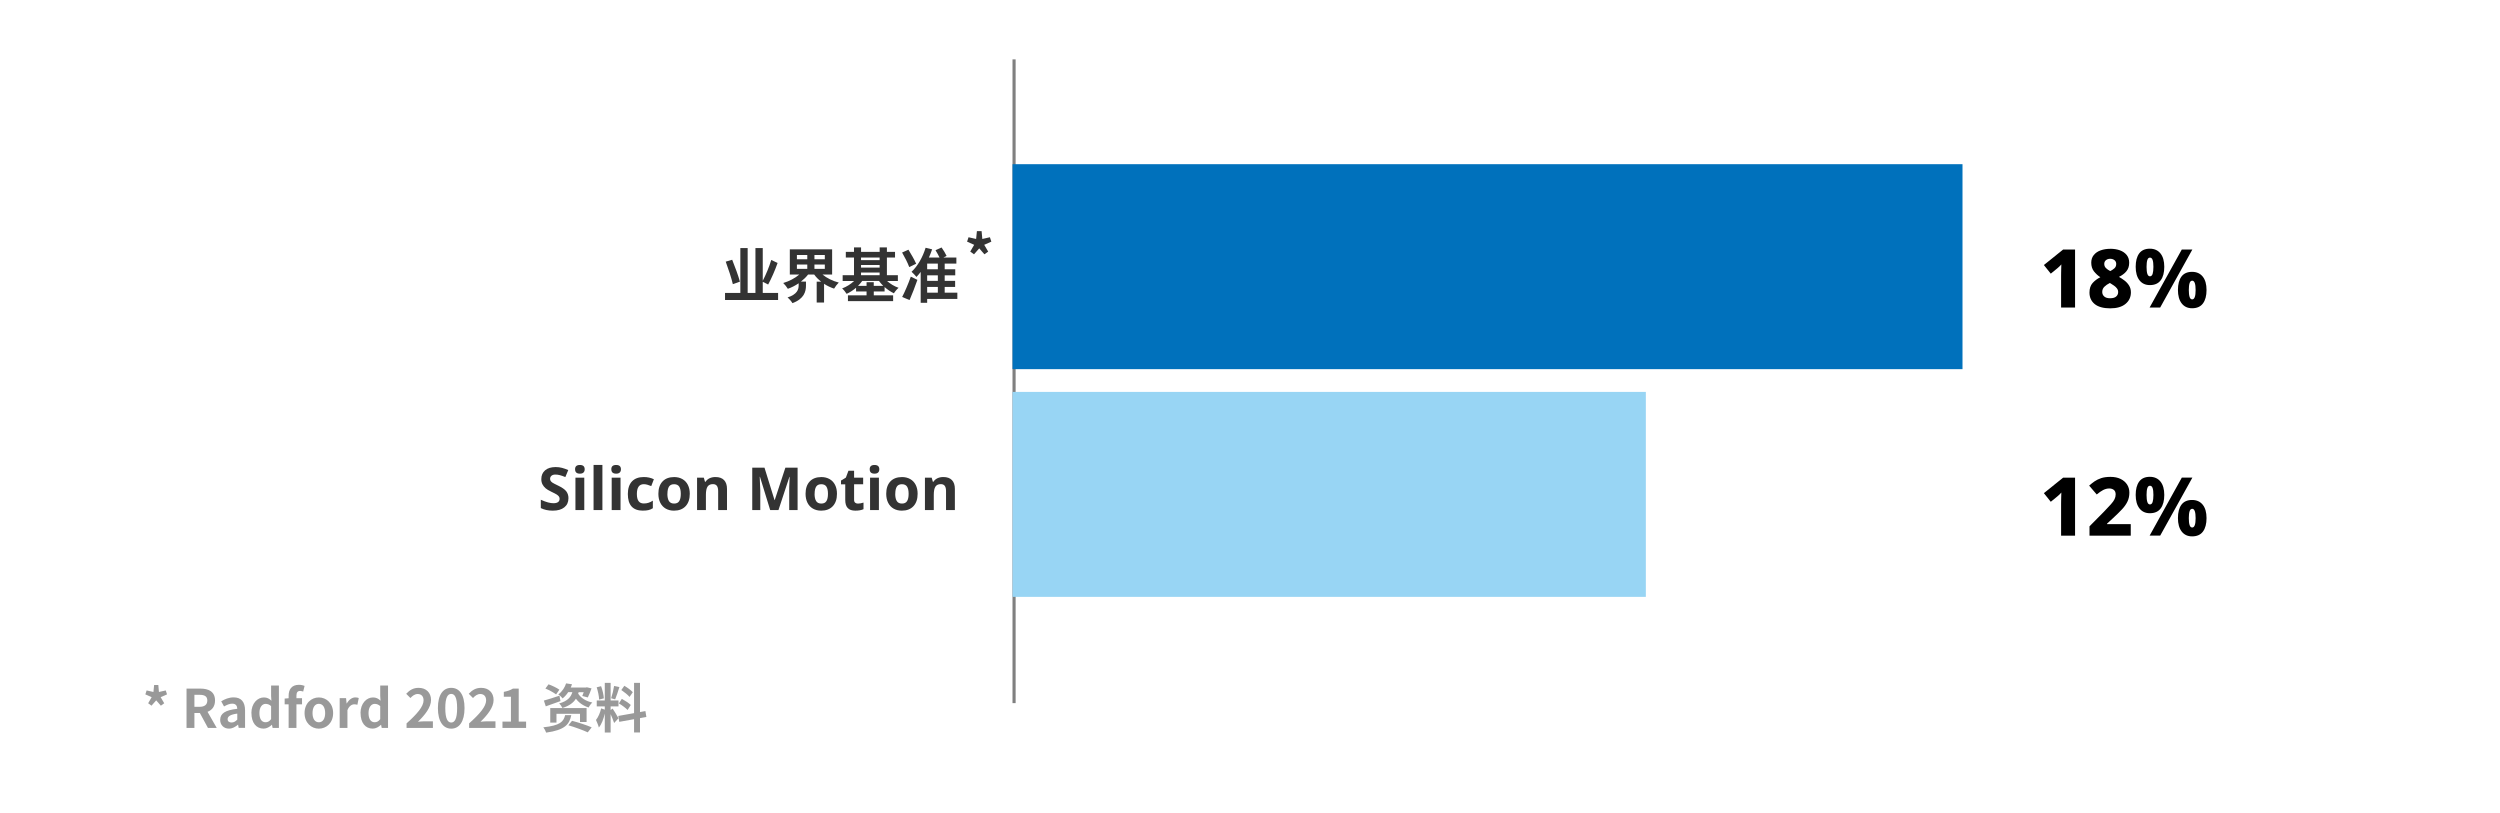
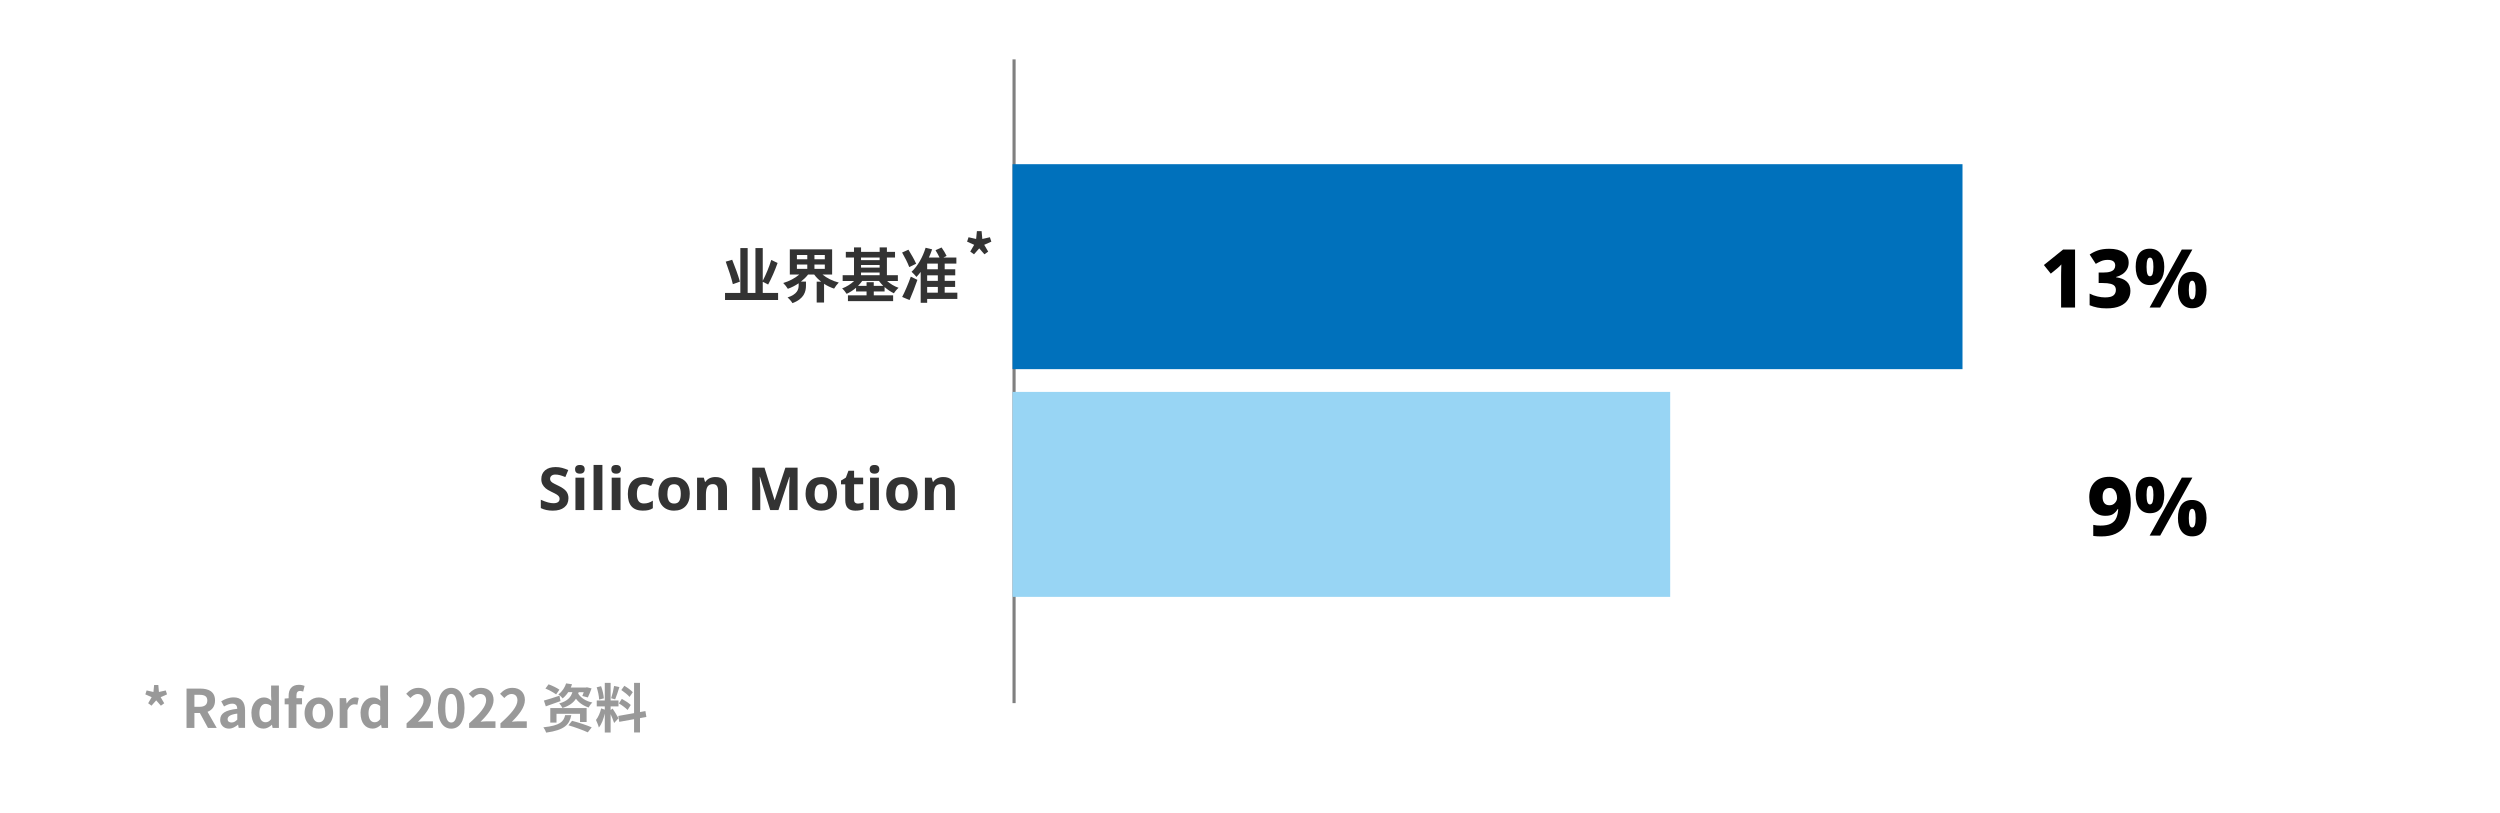
<svg xmlns="http://www.w3.org/2000/svg" viewBox="0 0 800 260">
  <defs>
    <style>.cls-1{fill:#0071bc;}.cls-2{fill:#999;}.cls-3{fill:#98d5f4;}.cls-4{fill:#333;}.cls-5{fill:none;stroke:gray;stroke-miterlimit:10;}</style>
  </defs>
-   <g id="_021">
+   <g id="_2022">
    <line class="cls-5" x1="324.5" y1="225" x2="324.5" y2="19" />
    <g>
-       <rect class="cls-3" x="324.01" y="125.41" width="202.66" height="65.59" />
+       <rect class="cls-3" x="324.01" y="125.41" width="210.45" height="65.59" />
      <rect class="cls-1" x="324.01" y="52.54" width="303.99" height="65.59" />
    </g>
  </g>
  <g id="Numbers">
    <g>
      <path d="M664.02,98.41h-4.47v-10.01c0-.23,0-.56,.01-1.01,0-.45,.02-.93,.03-1.43,0-.5,.02-.95,.04-1.35-.14,.17-.33,.38-.57,.61-.24,.23-.47,.44-.68,.61l-2.13,1.74-2.21-2.76,6.16-4.96h3.82v18.56Z" />
-       <path d="M675.28,79.61c1.14,0,2.17,.16,3.08,.49,.91,.33,1.63,.83,2.17,1.49,.54,.67,.81,1.5,.81,2.48,0,1.13-.31,2.05-.92,2.77-.62,.72-1.4,1.3-2.35,1.76,.62,.35,1.23,.75,1.81,1.2,.58,.45,1.06,.98,1.44,1.6,.38,.62,.57,1.33,.57,2.14,0,1.53-.58,2.76-1.73,3.71-1.15,.95-2.79,1.42-4.9,1.42s-3.86-.46-4.97-1.38c-1.11-.92-1.66-2.14-1.66-3.67,0-1.28,.33-2.3,1-3.05s1.5-1.37,2.48-1.86c-.8-.52-1.48-1.15-2.05-1.88-.57-.74-.86-1.66-.86-2.77,0-.97,.27-1.79,.82-2.46,.55-.67,1.28-1.17,2.2-1.49,.92-.33,1.94-.49,3.07-.49Zm-2.57,13.78c0,.61,.21,1.1,.64,1.48,.42,.38,1.04,.57,1.86,.57,.88,0,1.54-.18,1.96-.55s.64-.84,.64-1.43c0-.43-.12-.82-.38-1.16-.25-.34-.56-.63-.92-.88-.36-.25-.7-.47-1.01-.66l-.34-.21c-.71,.35-1.3,.75-1.75,1.2-.46,.45-.69,1-.69,1.64Zm2.55-10.58c-.54,0-.99,.15-1.35,.44-.36,.29-.55,.69-.55,1.2,0,.54,.19,.99,.56,1.35,.37,.36,.82,.68,1.34,.94,.49-.23,.93-.51,1.33-.86,.4-.35,.6-.82,.6-1.43,0-.5-.19-.9-.56-1.2-.37-.29-.83-.44-1.37-.44Z" />
+       <path d="M681.18,83.95c0,.87-.18,1.61-.55,2.24-.36,.62-.85,1.14-1.47,1.55s-1.3,.71-2.04,.9v.08c1.47,.19,2.61,.65,3.41,1.37,.8,.72,1.2,1.71,1.2,2.98,0,1.04-.27,1.99-.81,2.83-.54,.85-1.36,1.53-2.48,2.03s-2.56,.75-4.33,.75c-1.11,0-2.09-.09-2.95-.26s-1.69-.42-2.48-.75v-3.72c.8,.42,1.63,.72,2.5,.92,.87,.2,1.66,.3,2.39,.3,1.32,0,2.23-.21,2.74-.64,.51-.42,.77-1.01,.77-1.75,0-.47-.12-.87-.36-1.2-.24-.33-.67-.58-1.29-.75s-1.48-.26-2.59-.26h-1.27v-3.35h1.3c1.06,0,1.87-.1,2.44-.29,.57-.19,.97-.45,1.21-.79,.23-.34,.35-.72,.35-1.16,0-1.21-.8-1.82-2.39-1.82-.85,0-1.61,.16-2.28,.47s-1.18,.58-1.55,.81l-1.95-2.99c.75-.52,1.61-.96,2.6-1.31,.99-.35,2.22-.53,3.69-.53,1.91,0,3.42,.38,4.52,1.14,1.11,.76,1.66,1.84,1.66,3.22Z" />
      <path d="M687.94,79.58c1.46,0,2.59,.51,3.41,1.52,.81,1.01,1.22,2.44,1.22,4.28s-.38,3.27-1.14,4.3c-.76,1.03-1.92,1.55-3.48,1.55-1.42,0-2.53-.52-3.33-1.55-.8-1.03-1.2-2.46-1.2-4.3s.37-3.26,1.12-4.28c.75-1.01,1.88-1.52,3.41-1.52Zm.05,2.86c-.4,0-.68,.25-.84,.75-.17,.5-.25,1.24-.25,2.21s.08,1.72,.25,2.24c.17,.52,.45,.78,.84,.78s.68-.26,.85-.78c.16-.52,.25-1.26,.25-2.24s-.08-1.71-.25-2.21c-.17-.5-.45-.75-.85-.75Zm13.57-2.6l-10.3,18.56h-3.38l10.3-18.56h3.38Zm-.1,7.15c1.46,0,2.59,.51,3.41,1.52,.81,1.01,1.22,2.44,1.22,4.28s-.38,3.27-1.14,4.3-1.92,1.55-3.48,1.55c-1.42,0-2.53-.52-3.33-1.55-.8-1.03-1.2-2.46-1.2-4.3s.37-3.26,1.12-4.28c.75-1.01,1.88-1.52,3.41-1.52Zm.05,2.83c-.4,0-.68,.26-.84,.78-.17,.52-.25,1.26-.25,2.21s.08,1.69,.25,2.21c.16,.52,.45,.78,.84,.78,.73,0,1.09-1,1.09-2.99s-.36-2.99-1.09-2.99Z" />
    </g>
    <g>
-       <path d="M664.02,171.41h-4.47v-10.01c0-.23,0-.56,.01-1.01,0-.45,.02-.93,.03-1.43,0-.5,.02-.95,.04-1.35-.14,.17-.33,.38-.57,.61-.24,.23-.47,.44-.68,.61l-2.13,1.74-2.21-2.76,6.16-4.96h3.82v18.56Z" />
-       <path d="M681.85,171.41h-13.21v-2.99l4.6-4.65c.94-.97,1.68-1.77,2.24-2.39s.95-1.17,1.18-1.65c.23-.48,.35-.98,.35-1.52,0-.66-.2-1.14-.58-1.44-.39-.3-.88-.46-1.47-.46-.66,0-1.3,.17-1.94,.49-.63,.33-1.32,.81-2.07,1.43l-2.42-2.83c.54-.48,1.11-.94,1.72-1.36,.61-.42,1.32-.77,2.14-1.04,.82-.27,1.82-.4,2.98-.4,1.25,0,2.32,.22,3.22,.66s1.59,1.04,2.08,1.79c.48,.75,.73,1.62,.73,2.59,0,1.04-.2,1.99-.6,2.83-.4,.85-.99,1.69-1.77,2.52-.78,.83-1.73,1.77-2.86,2.81l-1.92,1.77v.16h7.59v3.69Z" />
+       <path d="M681.85,160.88c0,1.47-.15,2.87-.46,4.17-.3,1.31-.82,2.46-1.53,3.44-.72,.99-1.69,1.76-2.91,2.33-1.22,.56-2.75,.84-4.59,.84-.36,0-.79-.01-1.29-.04-.49-.03-.91-.07-1.23-.12v-3.54c.71,.16,1.47,.23,2.29,.23,1.47,0,2.61-.22,3.42-.66,.81-.44,1.37-1.06,1.7-1.86s.52-1.72,.57-2.76h-.16c-.35,.61-.81,1.12-1.38,1.53-.57,.42-1.42,.62-2.55,.62-1.58,0-2.83-.52-3.77-1.56-.94-1.04-1.4-2.51-1.4-4.42,0-2.03,.57-3.62,1.72-4.77,1.14-1.15,2.71-1.73,4.71-1.73,1.28,0,2.44,.29,3.48,.88s1.86,1.5,2.47,2.72c.61,1.22,.91,2.78,.91,4.67Zm-6.76-4.73c-.68,0-1.22,.23-1.64,.7-.42,.47-.62,1.21-.62,2.21,0,.82,.18,1.46,.55,1.92,.36,.47,.92,.7,1.66,.7s1.29-.25,1.74-.74c.45-.49,.68-1.02,.68-1.57,0-.52-.09-1.03-.26-1.52s-.43-.9-.78-1.22c-.35-.32-.79-.48-1.33-.48Z" />
      <path d="M687.94,152.58c1.46,0,2.59,.51,3.41,1.52,.81,1.01,1.22,2.44,1.22,4.28s-.38,3.27-1.14,4.3c-.76,1.03-1.92,1.55-3.48,1.55-1.42,0-2.53-.52-3.33-1.55-.8-1.03-1.2-2.46-1.2-4.3s.37-3.26,1.12-4.28c.75-1.01,1.88-1.52,3.41-1.52Zm.05,2.86c-.4,0-.68,.25-.84,.75-.17,.5-.25,1.24-.25,2.21s.08,1.72,.25,2.24c.17,.52,.45,.78,.84,.78s.68-.26,.85-.78c.16-.52,.25-1.26,.25-2.24s-.08-1.71-.25-2.21c-.17-.5-.45-.75-.85-.75Zm13.57-2.6l-10.3,18.56h-3.38l10.3-18.56h3.38Zm-.1,7.15c1.46,0,2.59,.51,3.41,1.52,.81,1.01,1.22,2.44,1.22,4.28s-.38,3.27-1.14,4.3-1.92,1.55-3.48,1.55c-1.42,0-2.53-.52-3.33-1.55-.8-1.03-1.2-2.46-1.2-4.3s.37-3.26,1.12-4.28c.75-1.01,1.88-1.52,3.41-1.52Zm.05,2.83c-.4,0-.68,.26-.84,.78-.17,.52-.25,1.26-.25,2.21s.08,1.69,.25,2.21c.16,.52,.45,.78,.84,.78,.73,0,1.09-1,1.09-2.99s-.36-2.99-1.09-2.99Z" />
    </g>
  </g>
  <g id="Labels-CHS">
    <g>
      <path class="cls-4" d="M248.99,93.74v2.26h-16.98v-2.26h4.9v-14.36h2.34v14.36h2.49v-14.36h2.34v10.47c.95-1.8,2.09-4.5,2.72-6.67l2.03,.97c-.83,2.39-2.03,5.07-3.02,6.9l-1.73-.88v3.57h4.92Zm-14.48-2.81c-.42-1.82-1.41-4.86-2.28-7.2l2.07-.61c.89,2.22,2,5.21,2.47,7.01l-2.26,.8Z" />
      <path class="cls-4" d="M263.2,87.85c1.37,1.14,3.25,2.07,5.21,2.57-.48,.46-1.16,1.33-1.5,1.94-1.14-.38-2.22-.89-3.21-1.54v6h-2.36v-6.69h1.42c-.85-.68-1.62-1.43-2.22-2.28h-1.96c-.63,.84-1.42,1.58-2.28,2.26h1.61v1.31c0,1.8-.55,4.2-4.33,5.59-.3-.55-1.06-1.41-1.56-1.82,3.17-1.04,3.55-2.64,3.55-3.86v-.68c-1.08,.74-2.24,1.33-3.46,1.77-.32-.55-.99-1.39-1.48-1.86,1.9-.55,3.78-1.54,5.13-2.7h-3.02v-8.07h13.54v8.07h-3.1Zm-8.19-4.88h3.32v-1.37h-3.32v1.37Zm0,3.06h3.32v-1.37h-3.32v1.37Zm8.93-4.43h-3.32v1.37h3.32v-1.37Zm0,3.06h-3.32v1.37h3.32v-1.37Z" />
      <path class="cls-4" d="M283.84,89.9c1.01,.91,2.34,1.73,3.71,2.2-.49,.4-1.18,1.2-1.5,1.75-1.03-.47-2.05-1.18-2.98-1.99v1.41h-3.46v1.23h6.19v1.86h-14.46v-1.86h5.96v-1.23h-3.36v-1.18c-.93,.78-1.96,1.46-3.02,1.94-.32-.53-.97-1.33-1.44-1.73,1.39-.51,2.79-1.39,3.84-2.39h-3.67v-1.84h3.63v-5.66h-2.62v-1.82h2.62v-1.42h2.26v1.42h5.95v-1.42h2.32v1.42h2.6v1.82h-2.6v5.66h3.51v1.84h-3.48Zm-1.2,1.58c-.51-.49-.97-1.03-1.37-1.58h-5.36c-.38,.55-.85,1.08-1.35,1.58h2.74v-1.18h2.3v1.18h3.04Zm-7.11-9.08v.84h5.95v-.84h-5.95Zm0,3.23h5.95v-.84h-5.95v.84Zm0,2.43h5.95v-.85h-5.95v.85Z" />
      <path class="cls-4" d="M290.95,85.46c-.42-1.22-1.44-3.19-2.28-4.65l2.03-.91c.87,1.41,1.96,3.31,2.47,4.5l-2.22,1.06Zm-2.26,9.57c.82-1.58,1.92-4.1,2.77-6.5l2.11,1.03c-.78,2.24-1.69,4.56-2.51,6.46l-2.37-.99Zm17.67,.63h-9.67v1.24h-2.07v-9.88c-.44,.57-.89,1.12-1.35,1.6-.34-.44-1.14-1.27-1.58-1.65,1.96-1.79,3.59-4.69,4.5-7.69l2.09,.51c-.3,.89-.65,1.77-1.03,2.62h3.4c-.34-.74-.85-1.63-1.29-2.34l1.94-.88c.61,.84,1.27,1.96,1.61,2.7l-.99,.51h4.12v1.96h-3.74v1.8h3.38v1.94h-3.38v1.77h3.34v1.94h-3.34v1.84h4.05v2.01Zm-6.25-11.3h-3.42v1.8h3.42v-1.8Zm0,3.74h-3.42v1.77h3.42v-1.77Zm-3.42,5.55h3.42v-1.84h-3.42v1.84Z" />
      <path class="cls-4" d="M181.9,159.46c0,1.22-.44,2.19-1.32,2.89-.88,.71-2.11,1.06-3.68,1.06-1.45,0-2.73-.27-3.84-.82v-2.67c.92,.41,1.69,.7,2.32,.86,.63,.17,1.21,.25,1.74,.25,.63,0,1.11-.12,1.45-.36,.34-.24,.5-.6,.5-1.08,0-.27-.07-.5-.22-.71s-.37-.41-.65-.6c-.29-.19-.87-.5-1.76-.92-.83-.39-1.45-.76-1.86-1.12s-.75-.78-.99-1.25c-.25-.48-.37-1.03-.37-1.67,0-1.2,.41-2.14,1.22-2.83,.81-.69,1.94-1.03,3.37-1.03,.71,0,1.38,.08,2.02,.25,.64,.17,1.31,.4,2.01,.71l-.93,2.24c-.72-.3-1.32-.5-1.79-.62-.47-.12-.94-.18-1.4-.18-.54,0-.96,.13-1.25,.38-.29,.25-.44,.58-.44,.99,0,.25,.06,.47,.18,.66,.12,.19,.3,.37,.56,.55,.26,.18,.86,.49,1.82,.95,1.27,.61,2.14,1.21,2.61,1.82,.47,.61,.71,1.36,.71,2.24Z" />
      <path class="cls-4" d="M184.02,150.17c0-.92,.51-1.38,1.54-1.38s1.54,.46,1.54,1.38c0,.44-.13,.78-.38,1.03s-.64,.37-1.15,.37c-1.03,0-1.54-.46-1.54-1.39Zm2.95,13.05h-2.83v-10.37h2.83v10.37Z" />
      <path class="cls-4" d="M192.77,163.22h-2.83v-14.44h2.83v14.44Z" />
      <path class="cls-4" d="M195.62,150.17c0-.92,.51-1.38,1.54-1.38s1.54,.46,1.54,1.38c0,.44-.13,.78-.38,1.03s-.64,.37-1.15,.37c-1.03,0-1.54-.46-1.54-1.39Zm2.95,13.05h-2.83v-10.37h2.83v10.37Z" />
      <path class="cls-4" d="M205.75,163.41c-3.23,0-4.84-1.77-4.84-5.32,0-1.76,.44-3.11,1.32-4.04,.88-.93,2.14-1.4,3.78-1.4,1.2,0,2.28,.24,3.23,.71l-.84,2.19c-.45-.18-.86-.33-1.24-.44-.38-.11-.77-.17-1.15-.17-1.47,0-2.21,1.04-2.21,3.13s.74,3.04,2.21,3.04c.54,0,1.05-.07,1.51-.22s.93-.37,1.39-.68v2.42c-.46,.29-.92,.49-1.39,.6-.47,.11-1.06,.17-1.77,.17Z" />
      <path class="cls-4" d="M220.73,158.02c0,1.69-.45,3.01-1.34,3.96-.89,.95-2.13,1.43-3.72,1.43-1,0-1.87-.22-2.63-.65-.76-.44-1.34-1.06-1.75-1.88s-.61-1.77-.61-2.86c0-1.7,.44-3.01,1.33-3.95,.88-.94,2.13-1.41,3.73-1.41,1,0,1.87,.22,2.63,.65,.76,.43,1.34,1.05,1.75,1.86,.41,.81,.61,1.76,.61,2.85Zm-7.17,0c0,1.03,.17,1.8,.51,2.33s.89,.79,1.65,.79,1.3-.26,1.63-.78c.33-.52,.5-1.3,.5-2.33s-.17-1.8-.5-2.31-.88-.77-1.64-.77-1.3,.25-1.63,.76c-.33,.51-.5,1.28-.5,2.32Z" />
      <path class="cls-4" d="M232.64,163.22h-2.83v-6.06c0-.75-.13-1.31-.4-1.68s-.69-.56-1.27-.56c-.79,0-1.36,.26-1.72,.79-.35,.53-.53,1.41-.53,2.63v4.88h-2.83v-10.37h2.16l.38,1.33h.16c.32-.5,.75-.88,1.3-1.14s1.18-.39,1.89-.39c1.21,0,2.12,.33,2.75,.98,.62,.65,.94,1.59,.94,2.83v6.76Z" />
      <path class="cls-4" d="M246.46,163.22l-3.27-10.64h-.08c.12,2.17,.18,3.61,.18,4.33v6.31h-2.57v-13.56h3.92l3.21,10.37h.06l3.41-10.37h3.91v13.56h-2.68v-6.42c0-.3,0-.65,.01-1.05,0-.4,.05-1.45,.13-3.15h-.08l-3.5,10.62h-2.63Z" />
      <path class="cls-4" d="M267.83,158.02c0,1.69-.45,3.01-1.34,3.96-.89,.95-2.13,1.43-3.72,1.43-1,0-1.87-.22-2.63-.65-.76-.44-1.34-1.06-1.75-1.88s-.61-1.77-.61-2.86c0-1.7,.44-3.01,1.33-3.95,.88-.94,2.13-1.41,3.73-1.41,1,0,1.87,.22,2.63,.65,.76,.43,1.34,1.05,1.75,1.86,.41,.81,.61,1.76,.61,2.85Zm-7.17,0c0,1.03,.17,1.8,.51,2.33s.89,.79,1.65,.79,1.3-.26,1.63-.78c.33-.52,.5-1.3,.5-2.33s-.17-1.8-.5-2.31-.88-.77-1.64-.77-1.3,.25-1.63,.76c-.33,.51-.5,1.28-.5,2.32Z" />
      <path class="cls-4" d="M274.54,161.15c.5,0,1.09-.11,1.78-.32v2.11c-.71,.32-1.57,.47-2.6,.47-1.13,0-1.96-.29-2.47-.86-.52-.57-.77-1.43-.77-2.57v-5h-1.36v-1.2l1.56-.95,.82-2.19h1.81v2.21h2.9v2.12h-2.9v5c0,.4,.11,.7,.34,.89,.23,.19,.52,.29,.89,.29Z" />
      <path class="cls-4" d="M278.3,150.17c0-.92,.51-1.38,1.54-1.38s1.54,.46,1.54,1.38c0,.44-.13,.78-.38,1.03s-.64,.37-1.15,.37c-1.03,0-1.54-.46-1.54-1.39Zm2.95,13.05h-2.83v-10.37h2.83v10.37Z" />
      <path class="cls-4" d="M293.64,158.02c0,1.69-.45,3.01-1.34,3.96-.89,.95-2.13,1.43-3.72,1.43-1,0-1.87-.22-2.63-.65-.76-.44-1.34-1.06-1.75-1.88s-.61-1.77-.61-2.86c0-1.7,.44-3.01,1.33-3.95,.88-.94,2.13-1.41,3.73-1.41,1,0,1.87,.22,2.63,.65,.76,.43,1.34,1.05,1.75,1.86,.41,.81,.61,1.76,.61,2.85Zm-7.17,0c0,1.03,.17,1.8,.51,2.33s.89,.79,1.65,.79,1.3-.26,1.63-.78c.33-.52,.5-1.3,.5-2.33s-.17-1.8-.5-2.31-.88-.77-1.64-.77-1.3,.25-1.63,.76c-.33,.51-.5,1.28-.5,2.32Z" />
-       <path class="cls-4" d="M305.56,163.22h-2.83v-6.06c0-.75-.13-1.31-.4-1.68s-.69-.56-1.27-.56c-.79,0-1.36,.26-1.72,.79-.35,.53-.53,1.41-.53,2.63v4.88h-2.83v-10.37h2.16l.38,1.33h.16c.32-.5,.75-.88,1.3-1.14s1.18-.39,1.89-.39c1.21,0,2.12,.33,2.75,.98,.62,.65,.94,1.59,.94,2.83v6.76Z" />
+       <path class="cls-4" d="M305.55,163.22h-2.83v-6.06c0-.75-.13-1.31-.4-1.68s-.69-.56-1.27-.56c-.79,0-1.36,.26-1.72,.79-.35,.53-.53,1.41-.53,2.63v4.88h-2.83v-10.37h2.16l.38,1.33h.16c.32-.5,.75-.88,1.3-1.14s1.18-.39,1.89-.39c1.21,0,2.12,.33,2.75,.98,.62,.65,.94,1.59,.94,2.83v6.76Z" />
    </g>
    <path class="cls-4" d="M310.48,80.51l1.25-2.17-2.26-1.01,.46-1.41,2.43,.55,.25-2.51h1.5l.23,2.51,2.43-.55,.46,1.41-2.28,1.01,1.27,2.17-1.2,.87-1.67-1.9-1.67,1.9-1.2-.87Z" />
    <g>
      <path class="cls-2" d="M47.41,225.04l1.12-1.94-2.02-.9,.41-1.26,2.18,.49,.22-2.24h1.34l.2,2.24,2.18-.49,.41,1.26-2.04,.9,1.14,1.94-1.07,.78-1.5-1.7-1.5,1.7-1.07-.78Z" />
      <path class="cls-2" d="M66.54,232.93l-2.58-4.76h-1.75v4.76h-2.52v-12.58h4.39c2.63,0,4.73,.92,4.73,3.81,0,1.89-.95,3.06-2.4,3.62l2.94,5.15h-2.8Zm-4.33-6.75h1.63c1.62,0,2.5-.68,2.5-2.02s-.88-1.82-2.5-1.82h-1.63v3.84Z" />
      <path class="cls-2" d="M70.46,230.34c0-2.04,1.65-3.11,5.47-3.52-.03-.93-.44-1.65-1.62-1.65-.88,0-1.73,.39-2.62,.9l-.9-1.65c1.12-.7,2.48-1.26,3.98-1.26,2.41,0,3.65,1.44,3.65,4.2v5.56h-2.04l-.19-1.02h-.05c-.83,.71-1.79,1.26-2.87,1.26-1.7,0-2.82-1.21-2.82-2.82Zm5.47-.07v-1.92c-2.31,.31-3.09,.93-3.09,1.78,0,.75,.53,1.07,1.26,1.07s1.24-.34,1.84-.93Z" />
      <path class="cls-2" d="M80.44,228.19c0-3.11,1.94-5.01,4-5.01,1.07,0,1.73,.41,2.41,1.04l-.1-1.5v-3.35h2.5v13.56h-2.02l-.2-.99h-.05c-.7,.68-1.65,1.22-2.63,1.22-2.36,0-3.89-1.87-3.89-4.98Zm6.31,1.94v-4.18c-.58-.53-1.17-.71-1.77-.71-1.07,0-1.97,1.02-1.97,2.92s.71,2.96,1.97,2.96c.66,0,1.22-.27,1.77-.99Z" />
      <path class="cls-2" d="M97.02,221.3c-.32-.12-.7-.2-1-.2-.75,0-1.16,.44-1.16,1.5v.82h1.79v1.97h-1.79v7.55h-2.5v-7.55h-1.27v-1.85l1.27-.1v-.78c0-1.99,.92-3.52,3.31-3.52,.73,0,1.38,.17,1.8,.34l-.46,1.84Z" />
      <path class="cls-2" d="M97.46,228.19c0-3.18,2.19-5.01,4.57-5.01s4.57,1.84,4.57,5.01-2.19,4.98-4.57,4.98-4.57-1.84-4.57-4.98Zm6.59,0c0-1.8-.73-2.97-2.02-2.97s-2.02,1.17-2.02,2.97,.73,2.94,2.02,2.94,2.02-1.16,2.02-2.94Z" />
      <path class="cls-2" d="M108.7,223.41h2.04l.17,1.68h.07c.7-1.24,1.72-1.92,2.7-1.92,.53,0,.83,.08,1.12,.2l-.44,2.16c-.32-.1-.59-.15-.99-.15-.75,0-1.65,.49-2.19,1.87v5.68h-2.48v-9.52Z" />
      <path class="cls-2" d="M115.36,228.19c0-3.11,1.94-5.01,4-5.01,1.07,0,1.73,.41,2.41,1.04l-.1-1.5v-3.35h2.5v13.56h-2.02l-.2-.99h-.05c-.7,.68-1.65,1.22-2.63,1.22-2.36,0-3.89-1.87-3.89-4.98Zm6.31,1.94v-4.18c-.58-.53-1.17-.71-1.77-.71-1.07,0-1.97,1.02-1.97,2.92s.71,2.96,1.97,2.96c.66,0,1.22-.27,1.77-.99Z" />
      <path class="cls-2" d="M130.1,231.48c3.42-3.06,5.44-5.42,5.44-7.36,0-1.28-.7-2.04-1.89-2.04-.92,0-1.68,.59-2.31,1.29l-1.36-1.36c1.16-1.22,2.28-1.9,3.99-1.9,2.38,0,3.96,1.53,3.96,3.88s-1.89,4.73-4.18,6.97c.63-.07,1.46-.14,2.04-.14h2.74v2.11h-8.43v-1.45Z" />
      <path class="cls-2" d="M140.13,226.59c0-4.35,1.7-6.48,4.27-6.48s4.25,2.14,4.25,6.48-1.7,6.58-4.25,6.58-4.27-2.24-4.27-6.58Zm6.15,0c0-3.52-.82-4.54-1.89-4.54s-1.9,1.02-1.9,4.54,.82,4.62,1.9,4.62,1.89-1.09,1.89-4.62Z" />
      <path class="cls-2" d="M150.12,231.48c3.42-3.06,5.44-5.42,5.44-7.36,0-1.28-.7-2.04-1.89-2.04-.92,0-1.68,.59-2.31,1.29l-1.36-1.36c1.16-1.22,2.28-1.9,3.99-1.9,2.38,0,3.96,1.53,3.96,3.88s-1.89,4.73-4.18,6.97c.63-.07,1.46-.14,2.04-.14h2.74v2.11h-8.43v-1.45Z" />
-       <path class="cls-2" d="M160.8,230.91h2.7v-7.96h-2.28v-1.55c1.26-.24,2.12-.56,2.92-1.05h1.85v10.56h2.36v2.02h-7.56v-2.02Z" />
-       <path class="cls-2" d="M182.81,228.85c-.59,2.96-2.07,4.76-8.04,5.59-.14-.46-.56-1.27-.9-1.7,5.39-.58,6.46-1.8,6.97-3.89h1.97Zm-3.45-4.5c-1.6,.59-3.31,1.21-4.71,1.68l-.61-1.85c1.28-.34,3.16-.95,4.98-1.56l.34,1.73Zm-1.41-2.14c-.75-.58-2.26-1.41-3.42-1.87l1-1.36c1.14,.41,2.69,1.14,3.47,1.72l-1.05,1.51Zm7.65,8.84v-2.63h-7.53v2.82h-1.99v-4.66h11.63v4.47h-2.11Zm-.43-9.57c-.05,.17-.1,.34-.15,.49,.87,1.39,2.48,2.41,4.52,2.84-.41,.36-.94,1.07-1.17,1.58-1.73-.53-3.11-1.5-4.08-2.8-.78,1.24-2.07,2.26-4.32,2.97-.19-.44-.66-1.12-1.04-1.46,2.82-.78,3.77-2.12,4.23-3.62h-1.33c-.48,.73-1.04,1.39-1.79,2.01-.31-.42-.97-1.04-1.39-1.26,1.33-1,2.12-2.35,2.5-3.55l1.9,.29c-.12,.34-.27,.7-.41,1.04h4.83l.34-.08,1.48,.36c-.36,1-.8,2.12-1.19,2.89l-1.77-.46c.14-.34,.31-.76,.46-1.22h-1.63Zm-2.12,9.18c1.94,.49,4.79,1.43,6.29,2.09l-1.26,1.6c-1.38-.65-4.18-1.68-6.2-2.26l1.17-1.43Z" />
+       <path class="cls-2" d="M160.14,231.48c3.42-3.06,5.44-5.42,5.44-7.36,0-1.28-.7-2.04-1.89-2.04-.92,0-1.68,.59-2.31,1.29l-1.36-1.36c1.16-1.22,2.28-1.9,3.99-1.9,2.38,0,3.96,1.53,3.96,3.88s-1.89,4.73-4.18,6.97c.63-.07,1.46-.14,2.04-.14h2.74v2.11h-8.43v-1.45Z" />
+       <path class="cls-2" d="M182.82,228.85c-.59,2.96-2.07,4.76-8.04,5.59-.14-.46-.56-1.27-.9-1.7,5.39-.58,6.46-1.8,6.97-3.89h1.97Zm-3.45-4.5c-1.6,.59-3.31,1.21-4.71,1.68l-.61-1.85c1.28-.34,3.16-.95,4.98-1.56l.34,1.73Zm-1.41-2.14c-.75-.58-2.26-1.41-3.42-1.87l1-1.36c1.14,.41,2.69,1.14,3.47,1.72l-1.05,1.51Zm7.65,8.84v-2.63h-7.53v2.82h-1.99v-4.66h11.63v4.47h-2.11Zm-.43-9.57c-.05,.17-.1,.34-.15,.49,.87,1.39,2.48,2.41,4.52,2.84-.41,.36-.94,1.07-1.17,1.58-1.73-.53-3.11-1.5-4.08-2.8-.78,1.24-2.07,2.26-4.32,2.97-.19-.44-.66-1.12-1.04-1.46,2.82-.78,3.77-2.12,4.23-3.62h-1.33c-.48,.73-1.04,1.39-1.79,2.01-.31-.42-.97-1.04-1.39-1.26,1.33-1,2.12-2.35,2.5-3.55l1.9,.29c-.12,.34-.27,.7-.41,1.04h4.83l.34-.08,1.48,.36c-.36,1-.8,2.12-1.19,2.89l-1.77-.46c.14-.34,.31-.76,.46-1.22h-1.63Zm-2.12,9.18c1.94,.49,4.79,1.43,6.29,2.09l-1.26,1.6c-1.38-.65-4.18-1.68-6.2-2.26l1.17-1.43Z" />
      <path class="cls-2" d="M196.04,226.74c.34,.46,1.61,2.58,1.87,3.11l-1.39,1.51c-.24-.75-.7-1.9-1.12-2.84v5.88h-1.87v-6.07c-.39,1.7-1.02,3.49-1.9,4.47-.17-.71-.61-1.73-.92-2.41,.71-.85,1.38-2.41,1.65-3.71l1.17,.41v-1.05h-2.57v-1.89h2.57v-5.63h1.87v5.63h2.52v1.89h-2.52v1.16l.65-.46Zm-4.32-2.87c-.03-1.05-.37-2.69-.78-3.93l1.41-.36c.46,1.24,.82,2.84,.88,3.89l-1.51,.39Zm6.49-4.01c-.44,1.36-.94,2.96-1.36,3.94l-1.29-.36c.37-1.07,.77-2.75,.95-3.94l1.7,.36Zm6.59,9.94v4.59h-1.9v-4.25l-4.74,.85-.31-1.89,5.05-.9v-9.69h1.9v9.35l1.73-.32,.31,1.89-2.04,.37Zm-5.81-6.17c.99,.53,2.24,1.36,2.86,1.96l-1.02,1.61c-.56-.61-1.8-1.53-2.79-2.11l.95-1.46Zm2.46-.61c-.53-.66-1.7-1.58-2.63-2.21l.97-1.36c.95,.56,2.16,1.43,2.7,2.06l-1.04,1.51Z" />
    </g>
  </g>
</svg>
